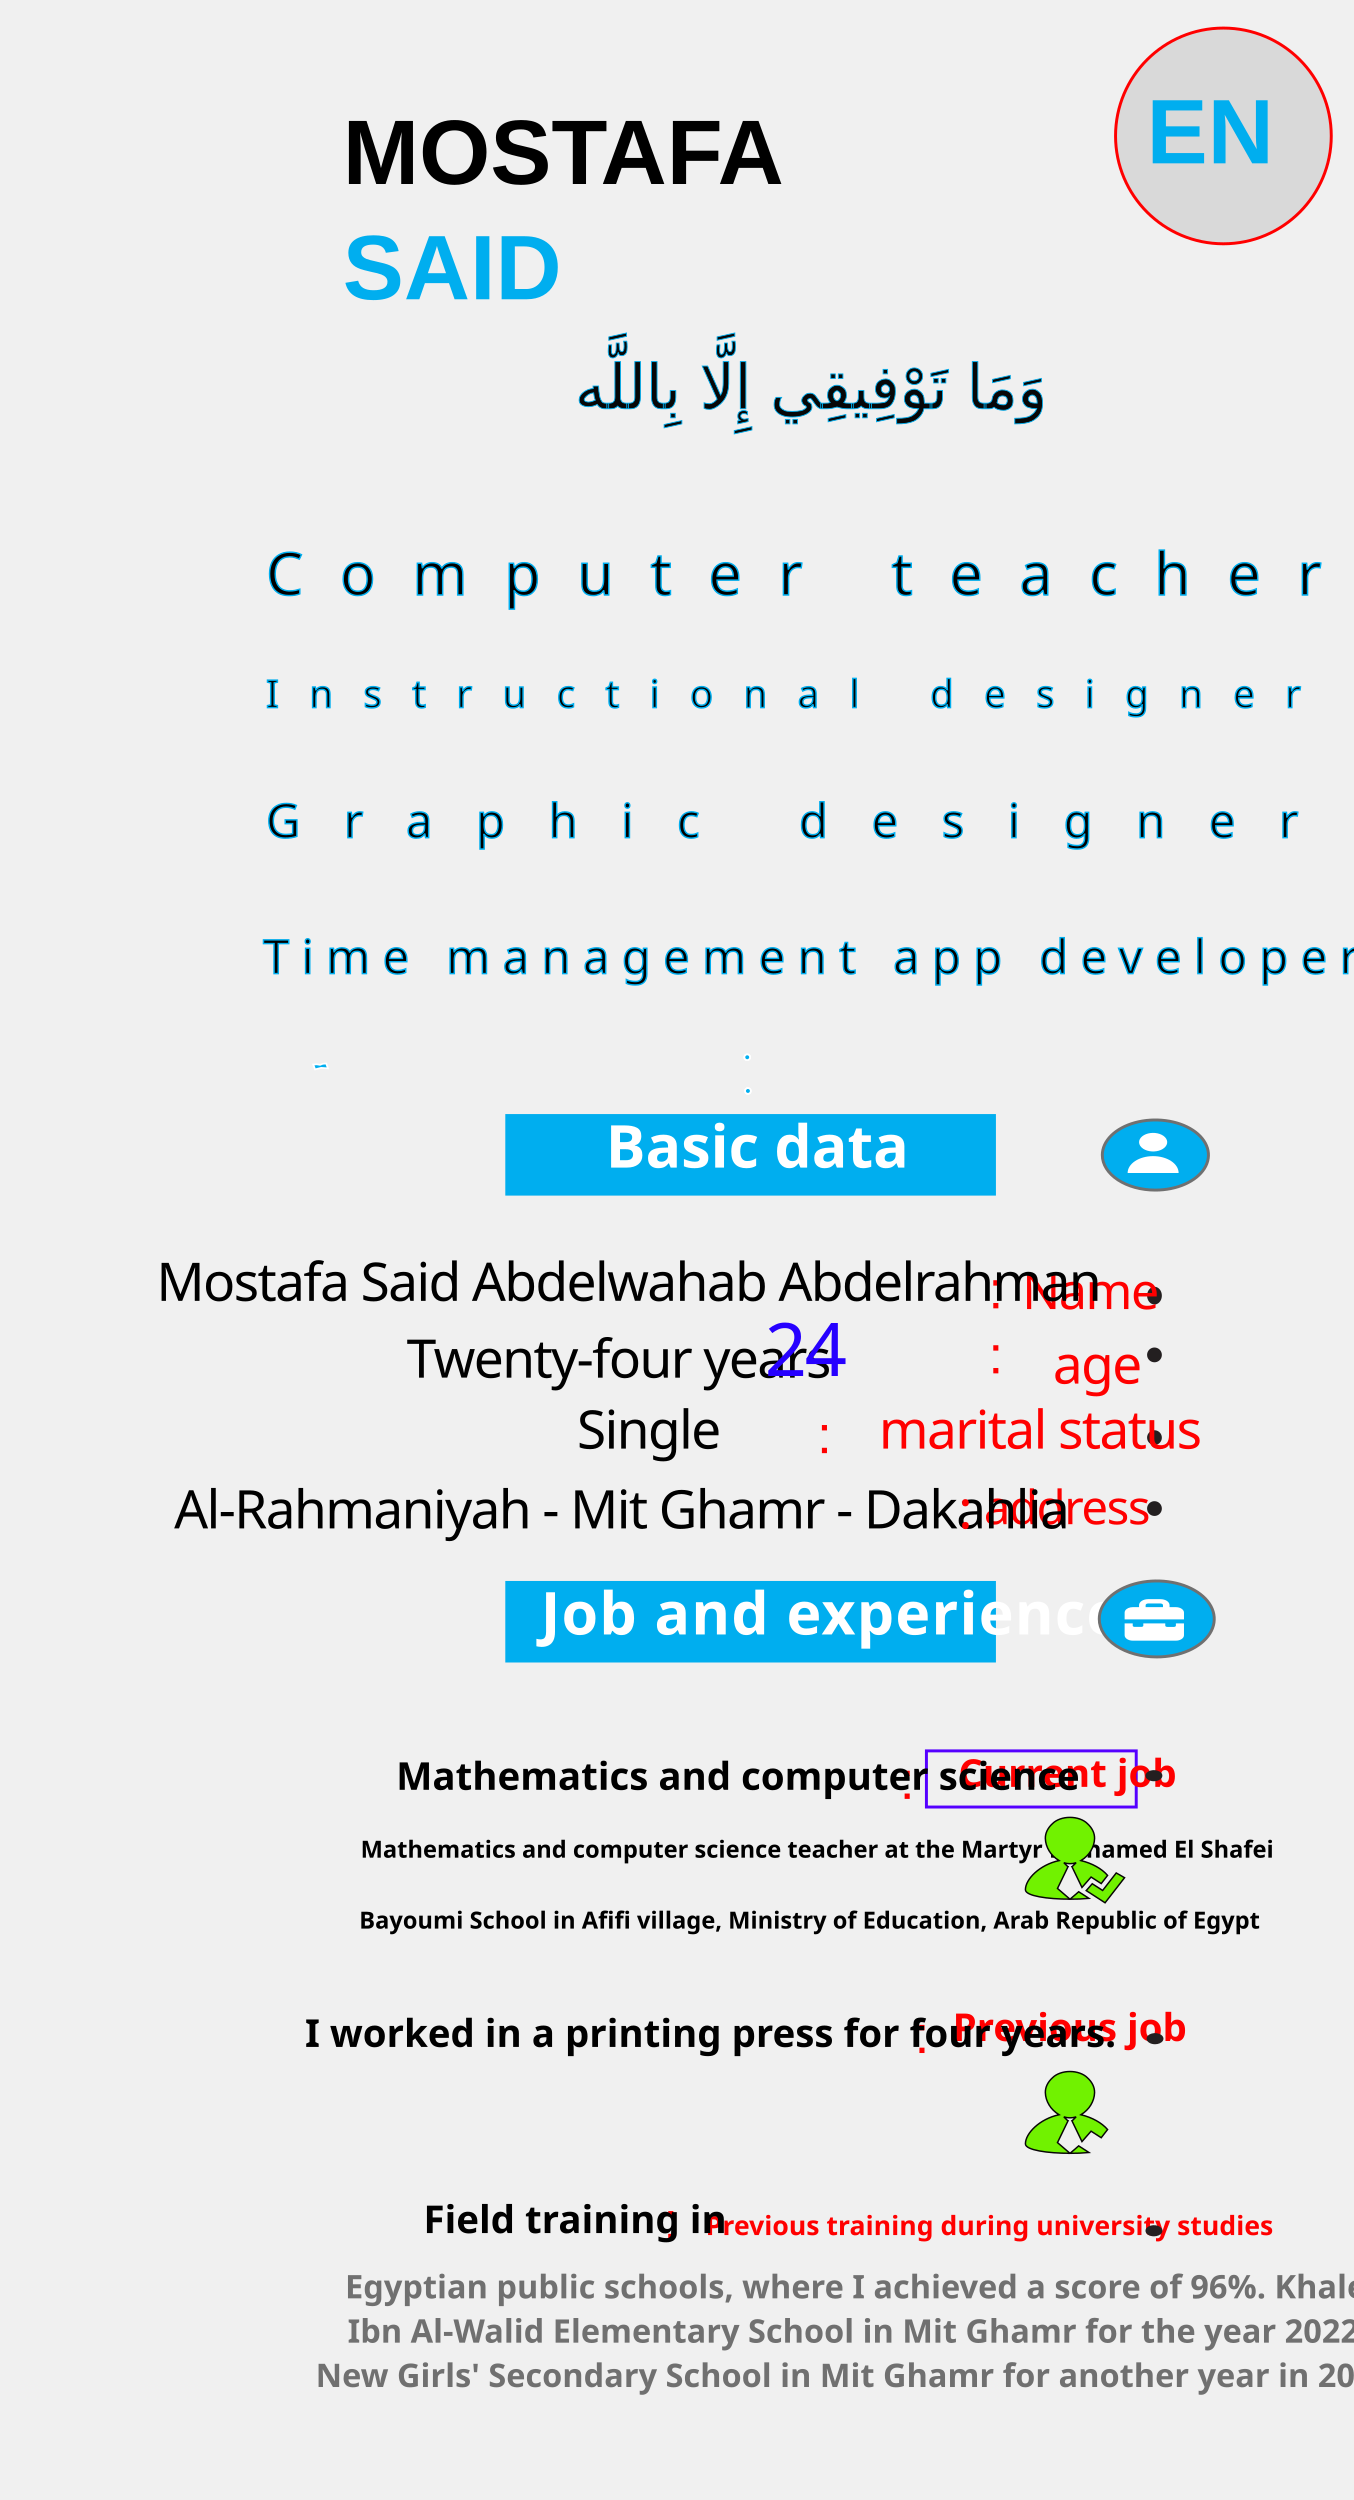
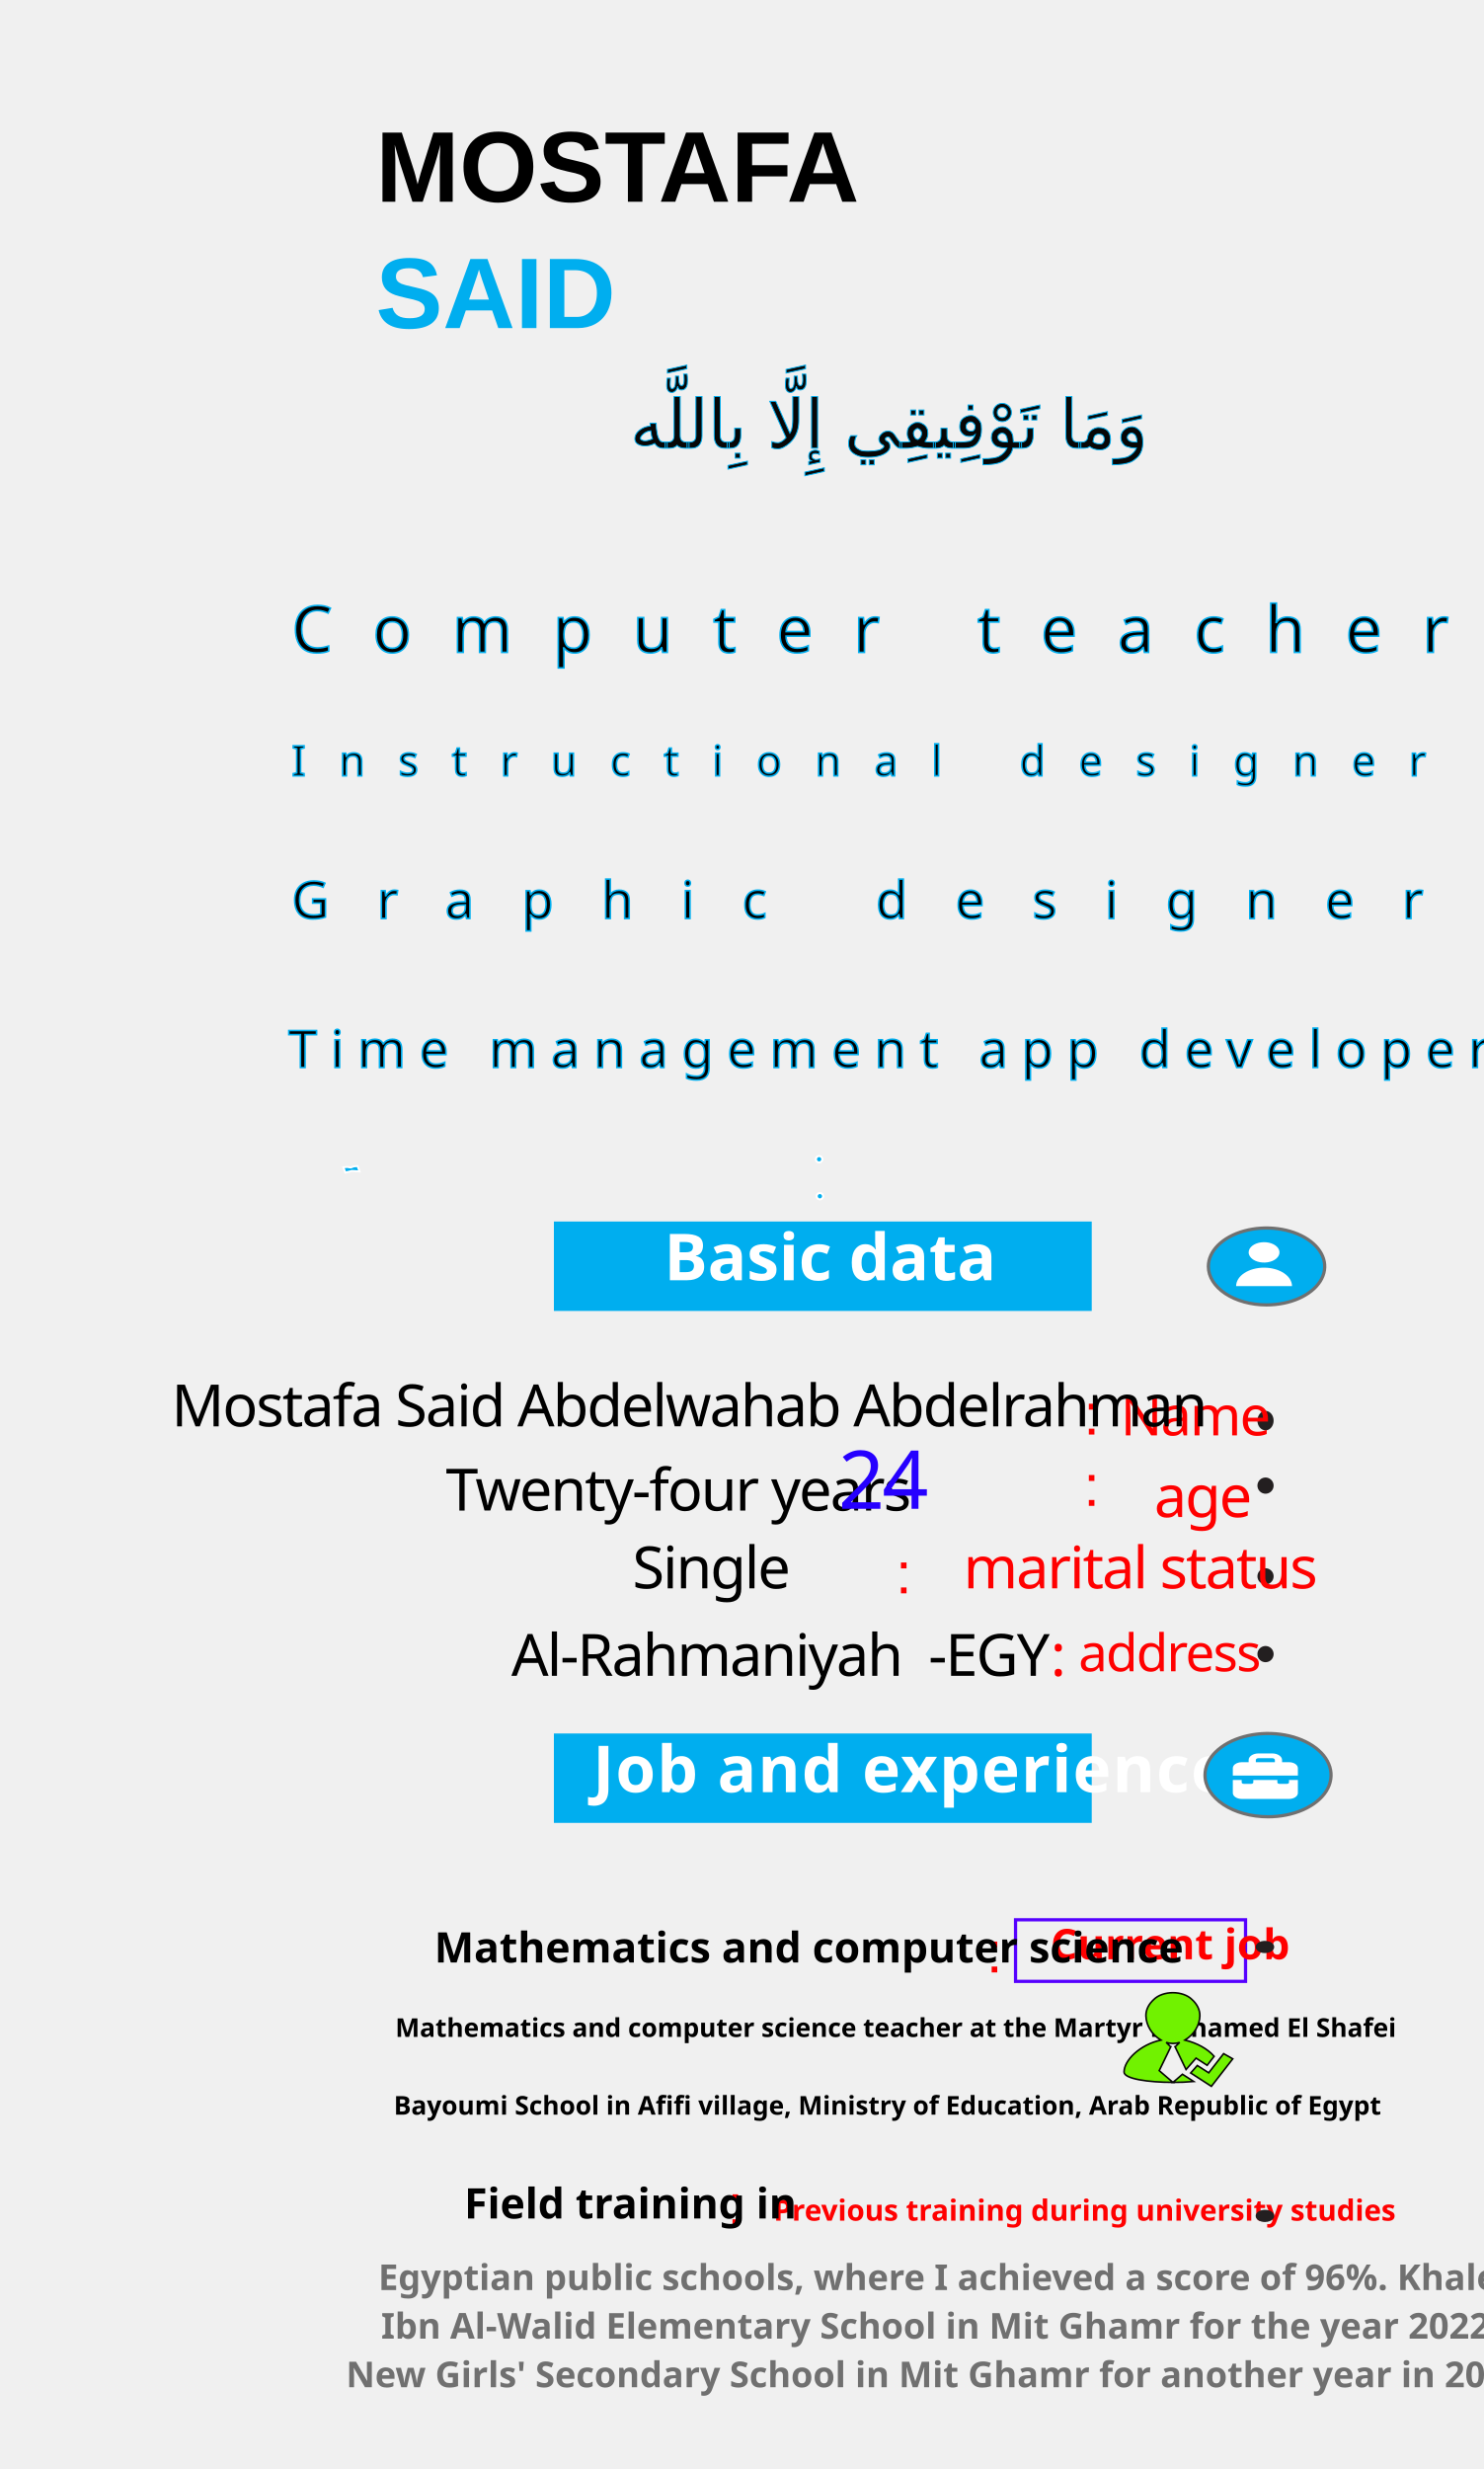
- <svg xmlns="http://www.w3.org/2000/svg" width="458" height="846" viewBox="0 0 458 846" fill="none">
+ <svg xmlns="http://www.w3.org/2000/svg" width="458" height="762" viewBox="0 0 458 762" fill="none">
  <path d="M337.021 377H170.992V404.59H337.021V377Z" fill="#00AEEF" />
  <text fill="#070707" stroke="#00AEEF" stroke-width="0.3" xml:space="preserve" style="white-space: pre" font-family="Harmattan" font-size="21" font-weight="500" letter-spacing="-0.01em">
    <tspan x="194.5" y="138.322">وَمَا تَوْفِيقِي إِلَّا بِاللَّه</tspan>
  </text>
  <text fill="black" xml:space="preserve" style="white-space: pre" font-family="Arial" font-size="31" font-weight="900" letter-spacing="0em">
    <tspan x="115.992" y="62.261">MOSTAFA</tspan>
  </text>
  <text fill="#00AEEF" xml:space="preserve" style="white-space: pre" font-family="Arial" font-size="31" font-weight="900" letter-spacing="0em">
    <tspan x="115.992" y="101.261">SAID</tspan>
  </text>
  <text fill="black" stroke="#00AEEF" stroke-width="0.5" xml:space="preserve" style="white-space: pre" font-family="Andalus" font-size="16" letter-spacing="0.92em">
    <tspan x="90" y="283.469">Graphic designer</tspan>
  </text>
  <text fill="black" stroke="#00AEEF" stroke-width="0.5" xml:space="preserve" style="white-space: pre" font-family="Andalus" font-size="16" letter-spacing="0.26em">
    <tspan x="89" y="329.469">Time management app developer</tspan>
  </text>
  <text fill="black" stroke="#00AEEF" stroke-width="0.5" xml:space="preserve" style="white-space: pre" font-family="Andalus" font-size="13" letter-spacing="0.79em">
    <tspan x="90" y="239.443">Instructional designer</tspan>
  </text>
  <text fill="black" stroke="#00AEEF" stroke-width="0.5" xml:space="preserve" style="white-space: pre" font-family="Andalus" font-size="20" letter-spacing="0.62em">
    <tspan x="90" y="201.336">Computer teacher</tspan>
  </text>
  <text fill="white" xml:space="preserve" style="white-space: pre" font-family="Harmattan" font-size="20" font-weight="bold" letter-spacing="0em">
    <tspan x="205" y="395.116">Basic data
</tspan>
  </text>
-   <path d="M390.982 402.726C394.534 402.726 398.006 402.03 400.959 400.727C403.912 399.423 406.213 397.57 407.572 395.403C408.931 393.235 409.287 390.85 408.594 388.549C407.901 386.247 406.191 384.134 403.68 382.475C401.168 380.816 397.969 379.686 394.485 379.228C391.002 378.77 387.392 379.005 384.11 379.903C380.829 380.801 378.025 382.321 376.052 384.272C374.079 386.223 373.025 388.517 373.025 390.863C373.025 394.009 374.917 397.027 378.285 399.251C381.652 401.476 386.22 402.726 390.982 402.726Z" fill="#00AEEF" stroke="#707070" />
+   <path d="M390.983 402.726C394.534 402.726 398.006 402.03 400.959 400.727C403.912 399.423 406.214 397.57 407.573 395.403C408.932 393.235 409.287 390.85 408.595 388.549C407.902 386.247 406.191 384.134 403.68 382.475C401.169 380.816 397.969 379.686 394.486 379.228C391.003 378.77 387.392 379.005 384.111 379.903C380.83 380.801 378.025 382.321 376.052 384.272C374.079 386.223 373.026 388.517 373.026 390.863C373.026 394.009 374.918 397.027 378.285 399.251C381.653 401.476 386.22 402.726 390.983 402.726Z" fill="#00AEEF" stroke="#707070" />
  <path d="M381.59 396.933C381.59 395.422 382.499 393.972 384.117 392.903C385.735 391.834 387.93 391.233 390.218 391.233C392.506 391.233 394.701 391.834 396.319 392.903C397.937 393.972 398.846 395.422 398.846 396.933H381.59ZM385.459 386.514C385.458 385.786 385.84 385.081 386.539 384.518C387.238 383.955 388.21 383.57 389.291 383.428C390.371 383.286 391.493 383.395 392.465 383.738C393.437 384.082 394.199 384.637 394.62 385.309C395.042 385.982 395.098 386.73 394.778 387.426C394.458 388.123 393.782 388.725 392.866 389.129C391.95 389.533 390.85 389.715 389.753 389.644C388.657 389.573 387.632 389.252 386.853 388.737C385.961 388.148 385.459 387.348 385.459 386.514Z" fill="white" />
-   <path d="M390.67 513C391.164 513 391.648 512.853 392.059 512.579C392.47 512.304 392.79 511.914 392.98 511.457C393.169 511 393.218 510.497 393.122 510.012C393.025 509.527 392.787 509.082 392.438 508.732C392.088 508.383 391.643 508.145 391.158 508.048C390.673 507.952 390.17 508.001 389.713 508.19C389.256 508.38 388.866 508.7 388.591 509.111C388.317 509.522 388.17 510.006 388.17 510.5C388.17 511.163 388.433 511.799 388.902 512.268C389.371 512.737 390.007 513 390.67 513Z" fill="#231F20" />
+   <path d="M390.669 513C391.164 513 391.647 512.853 392.058 512.579C392.469 512.304 392.79 511.914 392.979 511.457C393.168 511 393.218 510.497 393.121 510.012C393.025 509.527 392.787 509.082 392.437 508.732C392.088 508.383 391.642 508.145 391.157 508.048C390.672 507.952 390.17 508.001 389.713 508.19C389.256 508.38 388.865 508.7 388.591 509.111C388.316 509.522 388.169 510.006 388.169 510.5C388.169 511.163 388.433 511.799 388.902 512.268C389.371 512.737 390.006 513 390.669 513Z" fill="#231F20" />
  <path d="M337.021 535H170.992V562.59H337.021V535Z" fill="#00AEEF" />
  <text fill="white" xml:space="preserve" style="white-space: pre" font-family="Harmattan" font-size="20" font-weight="bold" letter-spacing="0.02em">
    <tspan x="183" y="553.116">Job and experience</tspan>
  </text>
  <path d="M391.446 560.704C395.294 560.704 399.055 559.95 402.254 558.538C405.453 557.126 407.947 555.119 409.419 552.77C410.892 550.422 411.277 547.838 410.526 545.345C409.776 542.852 407.923 540.562 405.202 538.764C402.481 536.967 399.015 535.743 395.241 535.247C391.468 534.751 387.556 535.006 384.001 535.978C380.447 536.951 377.408 538.598 375.271 540.712C373.133 542.825 371.992 545.31 371.992 547.852C371.992 551.261 374.042 554.53 377.69 556.94C381.338 559.35 386.287 560.704 391.446 560.704Z" fill="#00AEEF" stroke="#707070" />
  <path d="M383.348 555.203C382.613 555.203 381.908 555.01 381.388 554.666C380.868 554.323 380.576 553.857 380.576 553.371V549.355H383.314V550.112C383.314 550.168 383.33 550.224 383.361 550.276C383.394 550.328 383.441 550.375 383.501 550.415C383.561 550.455 383.632 550.486 383.711 550.508C383.789 550.53 383.873 550.541 383.958 550.541H386.252C386.423 550.54 386.586 550.495 386.707 550.415C386.766 550.376 386.814 550.329 386.846 550.278C386.879 550.226 386.896 550.171 386.896 550.115V549.358H394.328V550.115C394.328 550.229 394.397 550.338 394.519 550.418C394.64 550.499 394.805 550.544 394.977 550.544H397.277C397.448 550.543 397.612 550.498 397.732 550.417C397.853 550.337 397.92 550.228 397.92 550.115V549.358H400.658V553.375C400.658 553.615 400.586 553.853 400.448 554.075C400.165 554.524 399.625 554.88 398.946 555.067C398.61 555.159 398.25 555.206 397.887 555.206L383.348 555.203ZM380.576 547.998V545.691C380.577 545.451 380.648 545.213 380.785 544.991C380.994 544.656 381.349 544.369 381.806 544.167C382.262 543.965 382.799 543.857 383.348 543.857H385.456V543.175C385.457 542.64 385.78 542.126 386.354 541.748C386.927 541.37 387.705 541.157 388.515 541.157H392.722C393.532 541.157 394.309 541.37 394.882 541.749C395.455 542.127 395.777 542.64 395.778 543.175V543.857H397.888C398.252 543.858 398.612 543.905 398.948 543.997C399.285 544.09 399.591 544.225 399.849 544.395C400.106 544.566 400.31 544.768 400.449 544.991C400.588 545.213 400.66 545.451 400.66 545.691V547.998H380.576ZM387.68 543.173V543.855H393.559V543.173C393.558 543.027 393.469 542.887 393.312 542.783C393.156 542.68 392.943 542.622 392.722 542.621H388.515C388.294 542.622 388.082 542.68 387.925 542.783C387.768 542.887 387.68 543.027 387.68 543.173Z" fill="white" />
-   <path d="M390.67 489C391.164 489 391.648 488.853 392.059 488.579C392.47 488.304 392.79 487.914 392.98 487.457C393.169 487 393.218 486.497 393.122 486.012C393.025 485.527 392.787 485.082 392.438 484.732C392.088 484.383 391.643 484.145 391.158 484.048C390.673 483.952 390.17 484.001 389.713 484.19C389.256 484.38 388.866 484.7 388.591 485.111C388.317 485.522 388.17 486.006 388.17 486.5C388.17 487.163 388.433 487.799 388.902 488.268C389.371 488.737 390.007 489 390.67 489Z" fill="#231F20" />
+   <path d="M390.669 489C391.164 489 391.647 488.853 392.058 488.579C392.469 488.304 392.79 487.914 392.979 487.457C393.168 487 393.218 486.497 393.121 486.012C393.025 485.527 392.787 485.082 392.437 484.732C392.088 484.383 391.642 484.145 391.157 484.048C390.672 483.952 390.17 484.001 389.713 484.19C389.256 484.38 388.865 484.7 388.591 485.111C388.316 485.522 388.169 486.006 388.169 486.5C388.169 487.163 388.433 487.799 388.902 488.268C389.371 488.737 390.006 489 390.669 489Z" fill="#231F20" />
  <text fill="#FF0000" xml:space="preserve" style="white-space: pre" font-family="Harmattan" font-size="18" letter-spacing="-0.03em">
    <tspan x="297.41" y="490.205">marital status</tspan>
  </text>
  <text fill="black" xml:space="preserve" style="white-space: pre" font-family="Harmattan" font-size="18" letter-spacing="-0.03em">
    <tspan x="195.241" y="490.205">Single</tspan>
  </text>
  <text fill="#FF0000" xml:space="preserve" style="white-space: pre" font-family="Arial" font-size="18" letter-spacing="-0.03em">
    <tspan x="276.49" y="491.74">:</tspan>
  </text>
  <text fill="#FF0000" xml:space="preserve" style="white-space: pre" font-family="Harmattan" font-size="16" letter-spacing="-0.03em">
    <tspan x="332.927" y="515.793">address
</tspan>
  </text>
  <text fill="black" xml:space="preserve" style="white-space: pre" font-family="Harmattan" font-size="18" letter-spacing="-0.03em">
-     <tspan x="58.937" y="517.205">Al-Rahmaniyah - Mit Ghamr - Dakahlia</tspan>
+     <tspan x="157.863" y="517.205">Al-Rahmaniyah  -EGY</tspan>
  </text>
  <text fill="#FF0000" xml:space="preserve" style="white-space: pre" font-family="Harmattan" font-size="18" letter-spacing="-0.03em">
    <tspan x="324.281" y="517.205">:</tspan>
  </text>
-   <path d="M390.67 441.442C391.164 441.442 391.648 441.266 392.059 440.937C392.47 440.607 392.79 440.139 392.98 439.59C393.169 439.042 393.218 438.439 393.122 437.857C393.025 437.275 392.787 436.741 392.438 436.321C392.088 435.902 391.643 435.616 391.158 435.5C390.673 435.384 390.17 435.444 389.713 435.671C389.256 435.898 388.866 436.282 388.591 436.776C388.317 437.269 388.17 437.849 388.17 438.442C388.17 439.238 388.433 440.001 388.902 440.564C389.371 441.126 390.007 441.442 390.67 441.442Z" fill="#231F20" />
+   <path d="M390.669 441.442C391.164 441.442 391.647 441.266 392.058 440.937C392.469 440.607 392.79 440.139 392.979 439.59C393.168 439.042 393.218 438.439 393.121 437.857C393.025 437.275 392.787 436.741 392.437 436.321C392.088 435.902 391.642 435.616 391.157 435.5C390.672 435.384 390.17 435.444 389.713 435.671C389.256 435.898 388.865 436.282 388.591 436.776C388.316 437.269 388.169 437.849 388.169 438.442C388.169 439.238 388.433 440.001 388.902 440.564C389.371 441.126 390.006 441.442 390.669 441.442Z" fill="#231F20" />
  <text fill="#FF0000" xml:space="preserve" style="white-space: pre" font-family="Harmattan" font-size="17" letter-spacing="-0.03em">
    <tspan x="345.895" y="442.999">Name</tspan>
  </text>
  <text fill="#FF0000" xml:space="preserve" style="white-space: pre" font-family="Arial" font-size="18" letter-spacing="-0.03em">
    <tspan x="334.49" y="442.74">:</tspan>
  </text>
  <text fill="black" xml:space="preserve" style="white-space: pre" font-family="Harmattan" font-size="18" letter-spacing="-0.03em">
    <tspan x="52.928" y="440.205">Mostafa Said Abdelwahab Abdelrahman</tspan>
  </text>
-   <path d="M390.67 461C391.164 461 391.648 460.853 392.059 460.579C392.47 460.304 392.79 459.914 392.98 459.457C393.169 459 393.218 458.497 393.122 458.012C393.025 457.527 392.787 457.082 392.438 456.732C392.088 456.383 391.643 456.144 391.158 456.048C390.673 455.952 390.17 456.001 389.713 456.19C389.256 456.38 388.866 456.7 388.591 457.111C388.317 457.522 388.17 458.006 388.17 458.5C388.17 459.163 388.433 459.799 388.902 460.268C389.371 460.737 390.007 461 390.67 461Z" fill="#231F20" />
+   <path d="M390.669 461C391.164 461 391.647 460.853 392.058 460.579C392.469 460.304 392.79 459.914 392.979 459.457C393.168 459 393.218 458.497 393.121 458.012C393.025 457.527 392.787 457.082 392.437 456.732C392.088 456.383 391.642 456.144 391.157 456.048C390.672 455.952 390.17 456.001 389.713 456.19C389.256 456.38 388.865 456.7 388.591 457.111C388.316 457.522 388.169 458.006 388.169 458.5C388.169 459.163 388.433 459.799 388.902 460.268C389.371 460.737 390.006 461 390.669 461Z" fill="#231F20" />
  <text fill="black" xml:space="preserve" style="white-space: pre" font-family="Harmattan" font-size="18" letter-spacing="-0.03em">
    <tspan x="133.473" y="466.205"> Twenty-four years</tspan>
  </text>
  <text fill="#2600FF" xml:space="preserve" style="white-space: pre" font-family="Harmattan" font-size="25" letter-spacing="-0.03em">
    <tspan x="258.777" y="465.645">24</tspan>
  </text>
  <text fill="#FF0000" xml:space="preserve" style="white-space: pre" font-family="Arial" font-size="18" letter-spacing="-0.03em">
    <tspan x="334.49" y="464.74">:</tspan>
  </text>
  <text fill="#FF0000" xml:space="preserve" style="white-space: pre" font-family="Harmattan" font-size="18" letter-spacing="-0.03em">
    <tspan x="356.288" y="468.205">age  </tspan>
  </text>
-   <path d="M253.829 357.77C253.829 357.931 253.789 358.089 253.713 358.23C253.637 358.371 253.527 358.491 253.393 358.579C253.259 358.668 253.105 358.721 252.945 358.735C252.786 358.749 252.625 358.723 252.478 358.659C252.317 358.59 252.179 358.479 252.077 358.337C251.975 358.196 251.913 358.029 251.898 357.856C251.883 357.682 251.915 357.507 251.991 357.35C252.067 357.193 252.184 357.06 252.33 356.964C252.476 356.868 252.645 356.813 252.819 356.806C252.993 356.798 253.166 356.837 253.32 356.92C253.473 357.003 253.602 357.125 253.691 357.275C253.781 357.425 253.828 357.596 253.829 357.77Z" fill="#00AEEF" stroke="white" stroke-width="0.6" />
+   <path d="M253.828 357.77C253.828 357.931 253.789 358.089 253.713 358.23C253.637 358.371 253.527 358.491 253.393 358.579C253.259 358.668 253.105 358.721 252.945 358.735C252.785 358.749 252.624 358.723 252.477 358.659C252.317 358.59 252.179 358.479 252.077 358.337C251.975 358.196 251.913 358.029 251.898 357.856C251.883 357.682 251.915 357.507 251.991 357.35C252.067 357.193 252.184 357.06 252.329 356.964C252.475 356.868 252.644 356.813 252.818 356.806C252.993 356.798 253.166 356.837 253.319 356.92C253.473 357.003 253.601 357.125 253.691 357.275C253.78 357.425 253.828 357.596 253.828 357.77Z" fill="#00AEEF" stroke="white" stroke-width="0.6" />
  <path d="M253.742 358.167C253.648 358.377 253.482 358.547 253.274 358.646C253.065 358.745 252.828 358.765 252.606 358.704C252.384 358.643 252.191 358.504 252.062 358.313C251.933 358.122 251.877 357.891 251.904 357.662C251.931 357.433 252.039 357.221 252.209 357.065C252.379 356.909 252.599 356.819 252.829 356.811C253.059 356.803 253.285 356.878 253.465 357.023C253.645 357.167 253.767 357.371 253.809 357.598C253.845 357.79 253.821 357.988 253.742 358.167Z" fill="#00AEEF" stroke="white" stroke-width="0.6" />
  <path d="M110.996 361.534L108.678 361.371L106.619 361.881L105.996 360.242C107.478 360.121 106.952 360.107 108.297 360.335C109.394 359.905 108.911 359.989 110.379 359.881C110.981 361.475 110.855 361.152 110.996 361.534Z" fill="#00AEEF" stroke="white" stroke-width="0.6" />
  <path d="M253.983 369.577C253.887 369.79 253.717 369.961 253.504 370.058C253.291 370.156 253.051 370.172 252.826 370.106C252.602 370.039 252.41 369.894 252.285 369.696C252.16 369.499 252.11 369.263 252.146 369.031C252.182 368.8 252.3 368.59 252.479 368.439C252.658 368.289 252.885 368.208 253.119 368.212C253.352 368.216 253.577 368.305 253.75 368.462C253.924 368.618 254.034 368.833 254.062 369.065C254.083 369.24 254.055 369.417 253.983 369.577Z" fill="#00AEEF" stroke="white" stroke-width="0.6" />
  <path d="M253.983 369.576C253.889 369.788 253.721 369.958 253.512 370.057C253.302 370.155 253.064 370.176 252.841 370.114C252.618 370.052 252.424 369.912 252.295 369.719C252.166 369.526 252.111 369.294 252.139 369.064C252.167 368.834 252.276 368.622 252.447 368.466C252.619 368.31 252.84 368.22 253.072 368.213C253.303 368.207 253.53 368.283 253.709 368.429C253.889 368.575 254.011 368.78 254.052 369.008C254.087 369.2 254.063 369.398 253.983 369.576Z" fill="#00AEEF" stroke="white" stroke-width="0.6" />
-   <g filter="url(#filter0_d_201_85)">
-     <mask id="path-38-inside-1_201_85" fill="white">
+   <g filter="url(#filter0_d_187_2929)">
+     <mask id="path-38-inside-1_187_2929" fill="white">
      <path d="M398.992 363L93.992 363L258.033 363H398.992Z" />
    </mask>
    <path d="M398.992 363L93.992 363L258.033 363H398.992Z" fill="#231F20" />
-     <path d="M398.992 363L93.992 363L258.033 363H398.992Z" stroke="black" stroke-width="2" mask="url(#path-38-inside-1_201_85)" />
+     <path d="M398.992 362L93.992 362V364L398.992 364V362ZM93.992 364L258.033 364V362L93.992 362V364ZM258.033 364H398.992V362H258.033V364Z" fill="black" mask="url(#path-38-inside-1_187_2929)" />
  </g>
  <text fill="#FF0000" xml:space="preserve" style="white-space: pre" font-family="Harmattan" font-size="9" font-weight="bold" letter-spacing="0px">
-     <tspan x="238.795" y="756.352">Previous training during university studies</tspan>
+     <tspan x="238.795" y="685.352">Previous training during university studies</tspan>
  </text>
  <text fill="#FF0000" xml:space="preserve" style="white-space: pre" font-family="Arial" font-size="18" letter-spacing="-0.03em">
-     <tspan x="224.49" y="757.74">:</tspan>
+     <tspan x="224.49" y="686.74">:</tspan>
  </text>
  <text fill="black" xml:space="preserve" style="white-space: pre" font-family="Harmattan" font-size="13" font-weight="bold" letter-spacing="0px">
-     <tspan x="143.303" y="755.676">Field training in
+     <tspan x="143.303" y="684.676">Field training in
</tspan>
-     <tspan x="219.5" y="771.676">
+     <tspan x="219.5" y="700.676">
</tspan>
  </text>
  <text fill="#707070" xml:space="preserve" style="white-space: pre" font-family="Harmattan" font-size="11" font-weight="bold" letter-spacing="0px">
-     <tspan x="116.771" y="777.764">Egyptian public schools, where I achieved a score of 96%. Khaled </tspan>
-     <tspan x="117.63" y="792.764">Ibn Al-Walid Elementary School in Mit Ghamr for the year 2022. </tspan>
-     <tspan x="106.823" y="807.764">New Girls' Secondary School in Mit Ghamr for another year in 2023</tspan>
+     <tspan x="116.771" y="706.764">Egyptian public schools, where I achieved a score of 96%. Khaled </tspan>
+     <tspan x="117.63" y="721.764">Ibn Al-Walid Elementary School in Mit Ghamr for the year 2022. </tspan>
+     <tspan x="106.823" y="736.764">New Girls' Secondary School in Mit Ghamr for another year in 2023</tspan>
  </text>
-   <path d="M390.489 756.776C391.054 756.776 391.606 756.665 392.076 756.458C392.546 756.25 392.913 755.955 393.129 755.611C393.345 755.266 393.402 754.886 393.292 754.52C393.181 754.153 392.909 753.817 392.51 753.553C392.11 753.289 391.601 753.109 391.046 753.036C390.492 752.963 389.917 753.001 389.395 753.144C388.873 753.287 388.427 753.529 388.112 753.839C387.798 754.15 387.631 754.515 387.631 754.888C387.631 755.389 387.932 755.869 388.468 756.223C389.004 756.577 389.731 756.776 390.489 756.776Z" fill="#231F20" />
+   <path d="M390.489 685.776C391.054 685.776 391.607 685.665 392.077 685.458C392.547 685.25 392.913 684.955 393.129 684.611C393.346 684.266 393.402 683.886 393.292 683.52C393.182 683.153 392.91 682.817 392.51 682.553C392.11 682.289 391.601 682.109 391.047 682.036C390.492 681.963 389.918 682.001 389.396 682.144C388.873 682.287 388.427 682.529 388.113 682.839C387.799 683.15 387.631 683.515 387.631 683.888C387.631 684.389 387.932 684.869 388.468 685.223C389.004 685.577 389.731 685.776 390.489 685.776Z" fill="#231F20" />
  <text fill="#FF0000" xml:space="preserve" style="white-space: pre" font-family="Arial" font-size="18" letter-spacing="-0.03em">
    <tspan x="304.49" y="608.74">:</tspan>
  </text>
  <rect x="313.5" y="592.5" width="71" height="19" stroke="#5500FF" />
  <text fill="#FF0000" xml:space="preserve" style="white-space: pre" font-family="Harmattan" font-size="13" font-weight="bold" letter-spacing="0px">
    <tspan x="317.561" y="604.676">  Current job</tspan>
  </text>
  <text fill="black" xml:space="preserve" style="white-space: pre" font-family="Harmattan" font-size="13" font-weight="bold" letter-spacing="0px">
    <tspan x="134.064" y="605.676">Mathematics and computer science </tspan>
  </text>
  <text fill="black" xml:space="preserve" style="white-space: pre" font-family="Harmattan" font-size="8" font-weight="bold" letter-spacing="0px">
    <tspan x="122.031" y="628.646">Mathematics and computer science teacher at the Martyr Mohamed El Shafei </tspan>
    <tspan x="121.555" y="652.646">Bayoumi School in Afifi village, Ministry of Education, Arab Republic of Egypt</tspan>
  </text>
-   <path d="M390.489 602.776C391.054 602.776 391.606 602.665 392.076 602.458C392.546 602.25 392.913 601.955 393.129 601.611C393.345 601.266 393.402 600.886 393.292 600.52C393.181 600.153 392.909 599.817 392.51 599.553C392.11 599.289 391.601 599.109 391.046 599.036C390.492 598.963 389.917 599.001 389.395 599.144C388.873 599.287 388.427 599.529 388.112 599.839C387.798 600.15 387.631 600.515 387.631 600.888C387.631 601.389 387.932 601.869 388.468 602.223C389.004 602.577 389.731 602.776 390.489 602.776Z" fill="#231F20" />
+   <path d="M390.489 602.776C391.054 602.776 391.607 602.665 392.077 602.458C392.547 602.25 392.913 601.955 393.129 601.611C393.346 601.266 393.402 600.886 393.292 600.52C393.182 600.153 392.91 599.817 392.51 599.553C392.11 599.289 391.601 599.109 391.047 599.036C390.492 598.963 389.918 599.001 389.396 599.144C388.873 599.287 388.427 599.529 388.113 599.839C387.799 600.15 387.631 600.515 387.631 600.888C387.631 601.389 387.932 601.869 388.468 602.223C389.004 602.577 389.731 602.776 390.489 602.776Z" fill="#231F20" />
  <path d="M361.415 631.699H361.377L360 630.341C360.644 630.561 361.358 630.675 362.083 630.675C362.808 630.675 363.522 630.561 364.167 630.341L362.785 631.699H362.756L366.139 638.716L369.222 635.192L372.652 637.406L374.809 634.632C372.781 632.321 369.595 630.551 365.802 629.627C367.251 628.706 368.384 627.589 369.121 626.352C369.931 625.015 370.366 623.592 370.403 622.152C370.443 620.336 369.586 618.56 367.963 617.094C367.32 616.451 366.446 615.922 365.418 615.557C364.391 615.191 363.242 615 362.075 615C360.908 615 359.759 615.191 358.731 615.557C357.704 615.922 356.829 616.451 356.187 617.094C354.563 618.56 353.707 620.336 353.746 622.152C353.785 623.592 354.221 625.015 355.033 626.352C355.773 627.589 356.909 628.706 358.363 629.626C351.838 631.044 347 635.893 347 639.489C347 641.617 354.537 642.677 362.079 642.677L357.853 639.054L361.415 631.699Z" fill="#71F200" stroke="#070505" stroke-width="0.5" />
-   <path d="M362.094 642.69C364.239 642.694 366.382 642.602 368.509 642.415L365.027 640.17L362.094 642.69Z" fill="#71F200" stroke="#070505" stroke-width="0.5" />
-   <path d="M377.73 633.809L373.132 639.734L369.61 637.462L367.574 639.78L373.954 643.902L380.548 635.418L377.73 633.809Z" fill="#71F200" stroke="#070505" stroke-width="0.5" />
-   <text fill="#FF0000" xml:space="preserve" style="white-space: pre" font-family="Harmattan" font-size="13" font-weight="bold" letter-spacing="0px">
-     <tspan x="322.355" y="690.676">Previous job</tspan>
-   </text>
-   <text fill="#FF0000" xml:space="preserve" style="white-space: pre" font-family="Arial" font-size="18" letter-spacing="-0.03em">
-     <tspan x="309.49" y="694.74">:</tspan>
-   </text>
-   <text fill="black" xml:space="preserve" style="white-space: pre" font-family="Harmattan" font-size="13" font-weight="bold" letter-spacing="0px">
-     <tspan x="103.199" y="692.676">I worked in a printing press for four years.</tspan>
-   </text>
-   <path d="M390.858 691.776C391.423 691.776 391.976 691.665 392.446 691.458C392.916 691.25 393.282 690.955 393.498 690.611C393.714 690.266 393.771 689.886 393.661 689.52C393.55 689.153 393.278 688.817 392.879 688.553C392.479 688.289 391.97 688.109 391.415 688.036C390.861 687.963 390.286 688.001 389.764 688.144C389.242 688.287 388.796 688.529 388.482 688.839C388.168 689.15 388 689.515 388 689.888C388 690.389 388.301 690.869 388.837 691.223C389.373 691.577 390.1 691.776 390.858 691.776Z" fill="#231F20" />
-   <path d="M361.415 717.699H361.377L360 716.341C360.644 716.561 361.358 716.675 362.083 716.675C362.808 716.675 363.522 716.561 364.167 716.341L362.785 717.699H362.756L366.139 724.716L369.222 721.192L372.652 723.406L374.809 720.632C372.781 718.321 369.595 716.551 365.802 715.627C367.251 714.706 368.384 713.589 369.121 712.352C369.931 711.015 370.366 709.592 370.403 708.152C370.443 706.336 369.586 704.56 367.963 703.094C367.32 702.451 366.446 701.922 365.418 701.557C364.391 701.191 363.242 701 362.075 701C360.908 701 359.759 701.191 358.731 701.557C357.704 701.922 356.829 702.451 356.187 703.094C354.563 704.56 353.707 706.336 353.746 708.152C353.785 709.592 354.221 711.015 355.033 712.352C355.773 713.589 356.909 714.706 358.363 715.626C351.838 717.044 347 721.893 347 725.489C347 727.617 354.537 728.677 362.079 728.677L357.853 725.054L361.415 717.699Z" fill="#71F200" stroke="#070505" stroke-width="0.5" />
-   <path d="M362.094 728.69C364.239 728.694 366.382 728.602 368.509 728.415L365.027 726.17L362.094 728.69Z" fill="#71F200" stroke="#070505" stroke-width="0.5" />
-   <circle cx="414" cy="46" r="36.5" fill="#D9D9D9" stroke="#FF0000" />
-   <text fill="#00AEEF" xml:space="preserve" style="white-space: pre" font-family="Arial" font-size="31" font-weight="900" letter-spacing="0em">
-     <tspan x="388" y="55.261">EN</tspan>
-   </text>
+   <path d="M362.093 642.69C364.239 642.694 366.382 642.602 368.508 642.415L365.027 640.17L362.093 642.69Z" fill="#71F200" stroke="#070505" stroke-width="0.5" />
+   <path d="M377.73 633.809L373.133 639.734L369.611 637.462L367.575 639.78L373.955 643.902L380.549 635.418L377.73 633.809Z" fill="#71F200" stroke="#070505" stroke-width="0.5" />
  <defs>
-     <filter id="filter0_d_201_85" x="89.992" y="362" width="313" height="10" filterUnits="userSpaceOnUse" color-interpolation-filters="sRGB">
+     <filter id="filter0_d_187_2929" x="89.992" y="362" width="313" height="10" filterUnits="userSpaceOnUse" color-interpolation-filters="sRGB">
      <feFlood flood-opacity="0" result="BackgroundImageFix" />
      <feColorMatrix in="SourceAlpha" type="matrix" values="0 0 0 0 0 0 0 0 0 0 0 0 0 0 0 0 0 0 127 0" result="hardAlpha" />
      <feOffset dy="4" />
      <feGaussianBlur stdDeviation="2" />
      <feComposite in2="hardAlpha" operator="out" />
      <feColorMatrix type="matrix" values="0 0 0 0 0 0 0 0 0 0 0 0 0 0 0 0 0 0 0.25 0" />
-       <feBlend mode="normal" in2="BackgroundImageFix" result="effect1_dropShadow_201_85" />
-       <feBlend mode="normal" in="SourceGraphic" in2="effect1_dropShadow_201_85" result="shape" />
+       <feBlend mode="normal" in2="BackgroundImageFix" result="effect1_dropShadow_187_2929" />
+       <feBlend mode="normal" in="SourceGraphic" in2="effect1_dropShadow_187_2929" result="shape" />
    </filter>
  </defs>
</svg>
